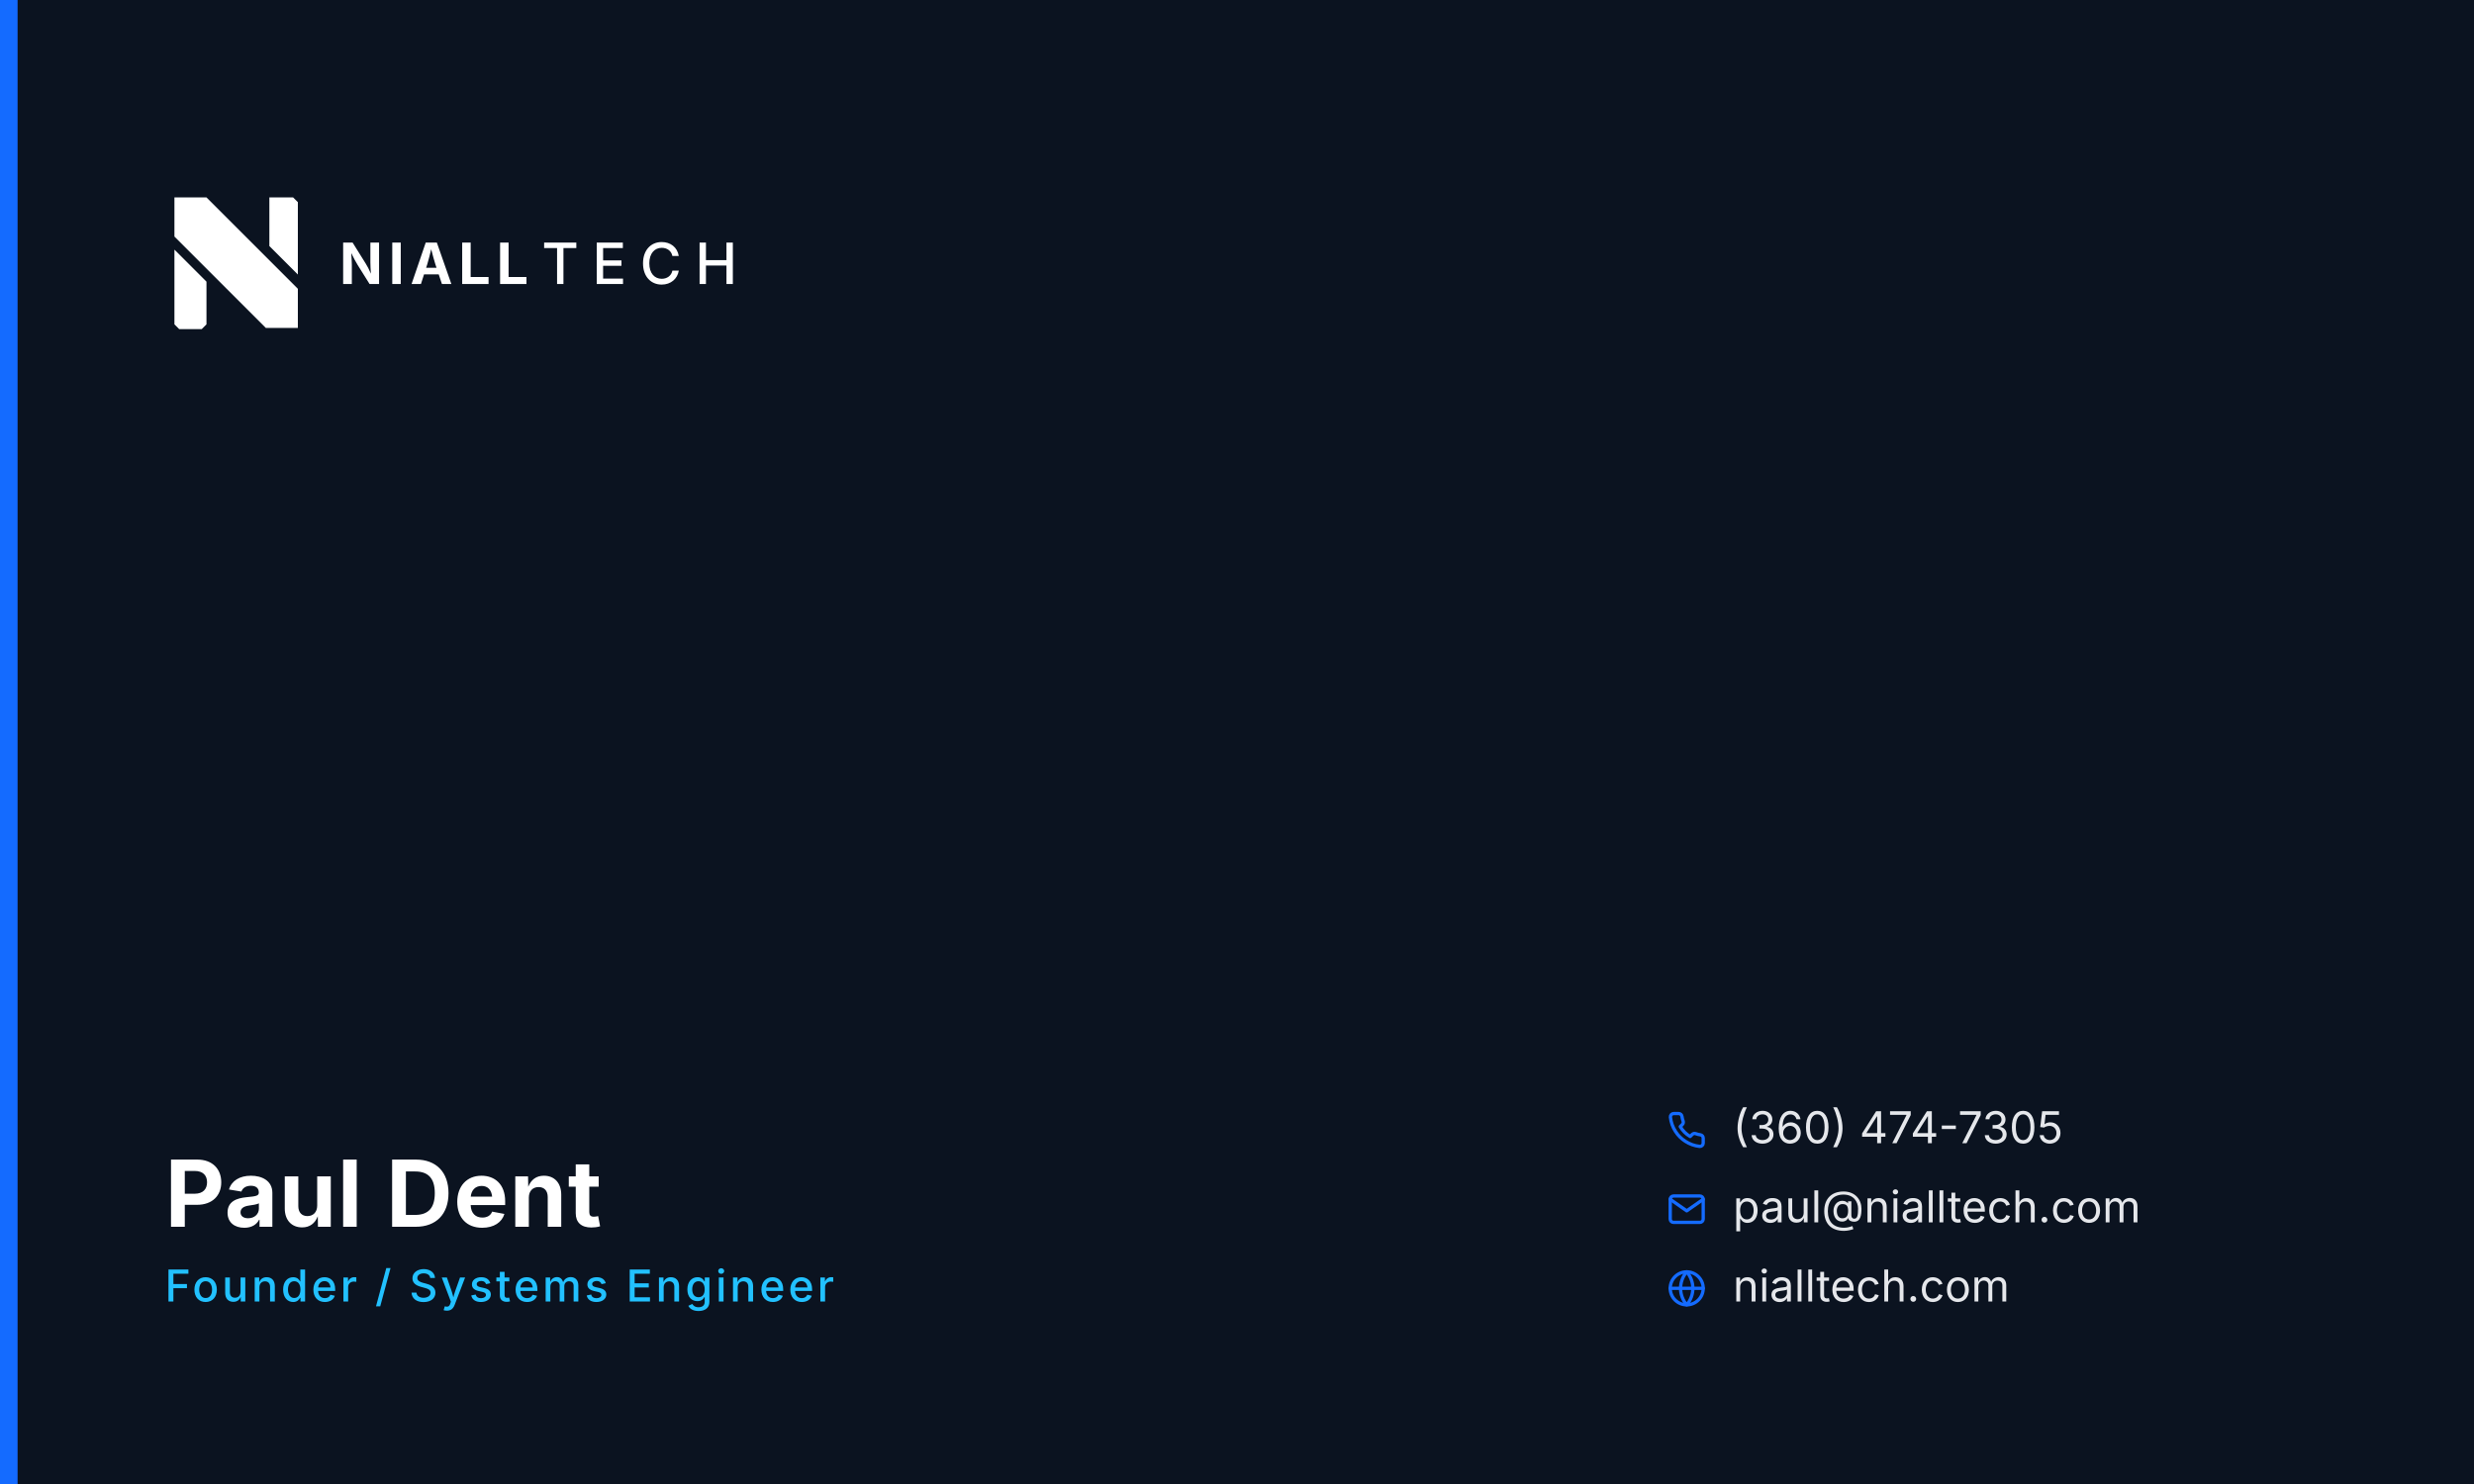
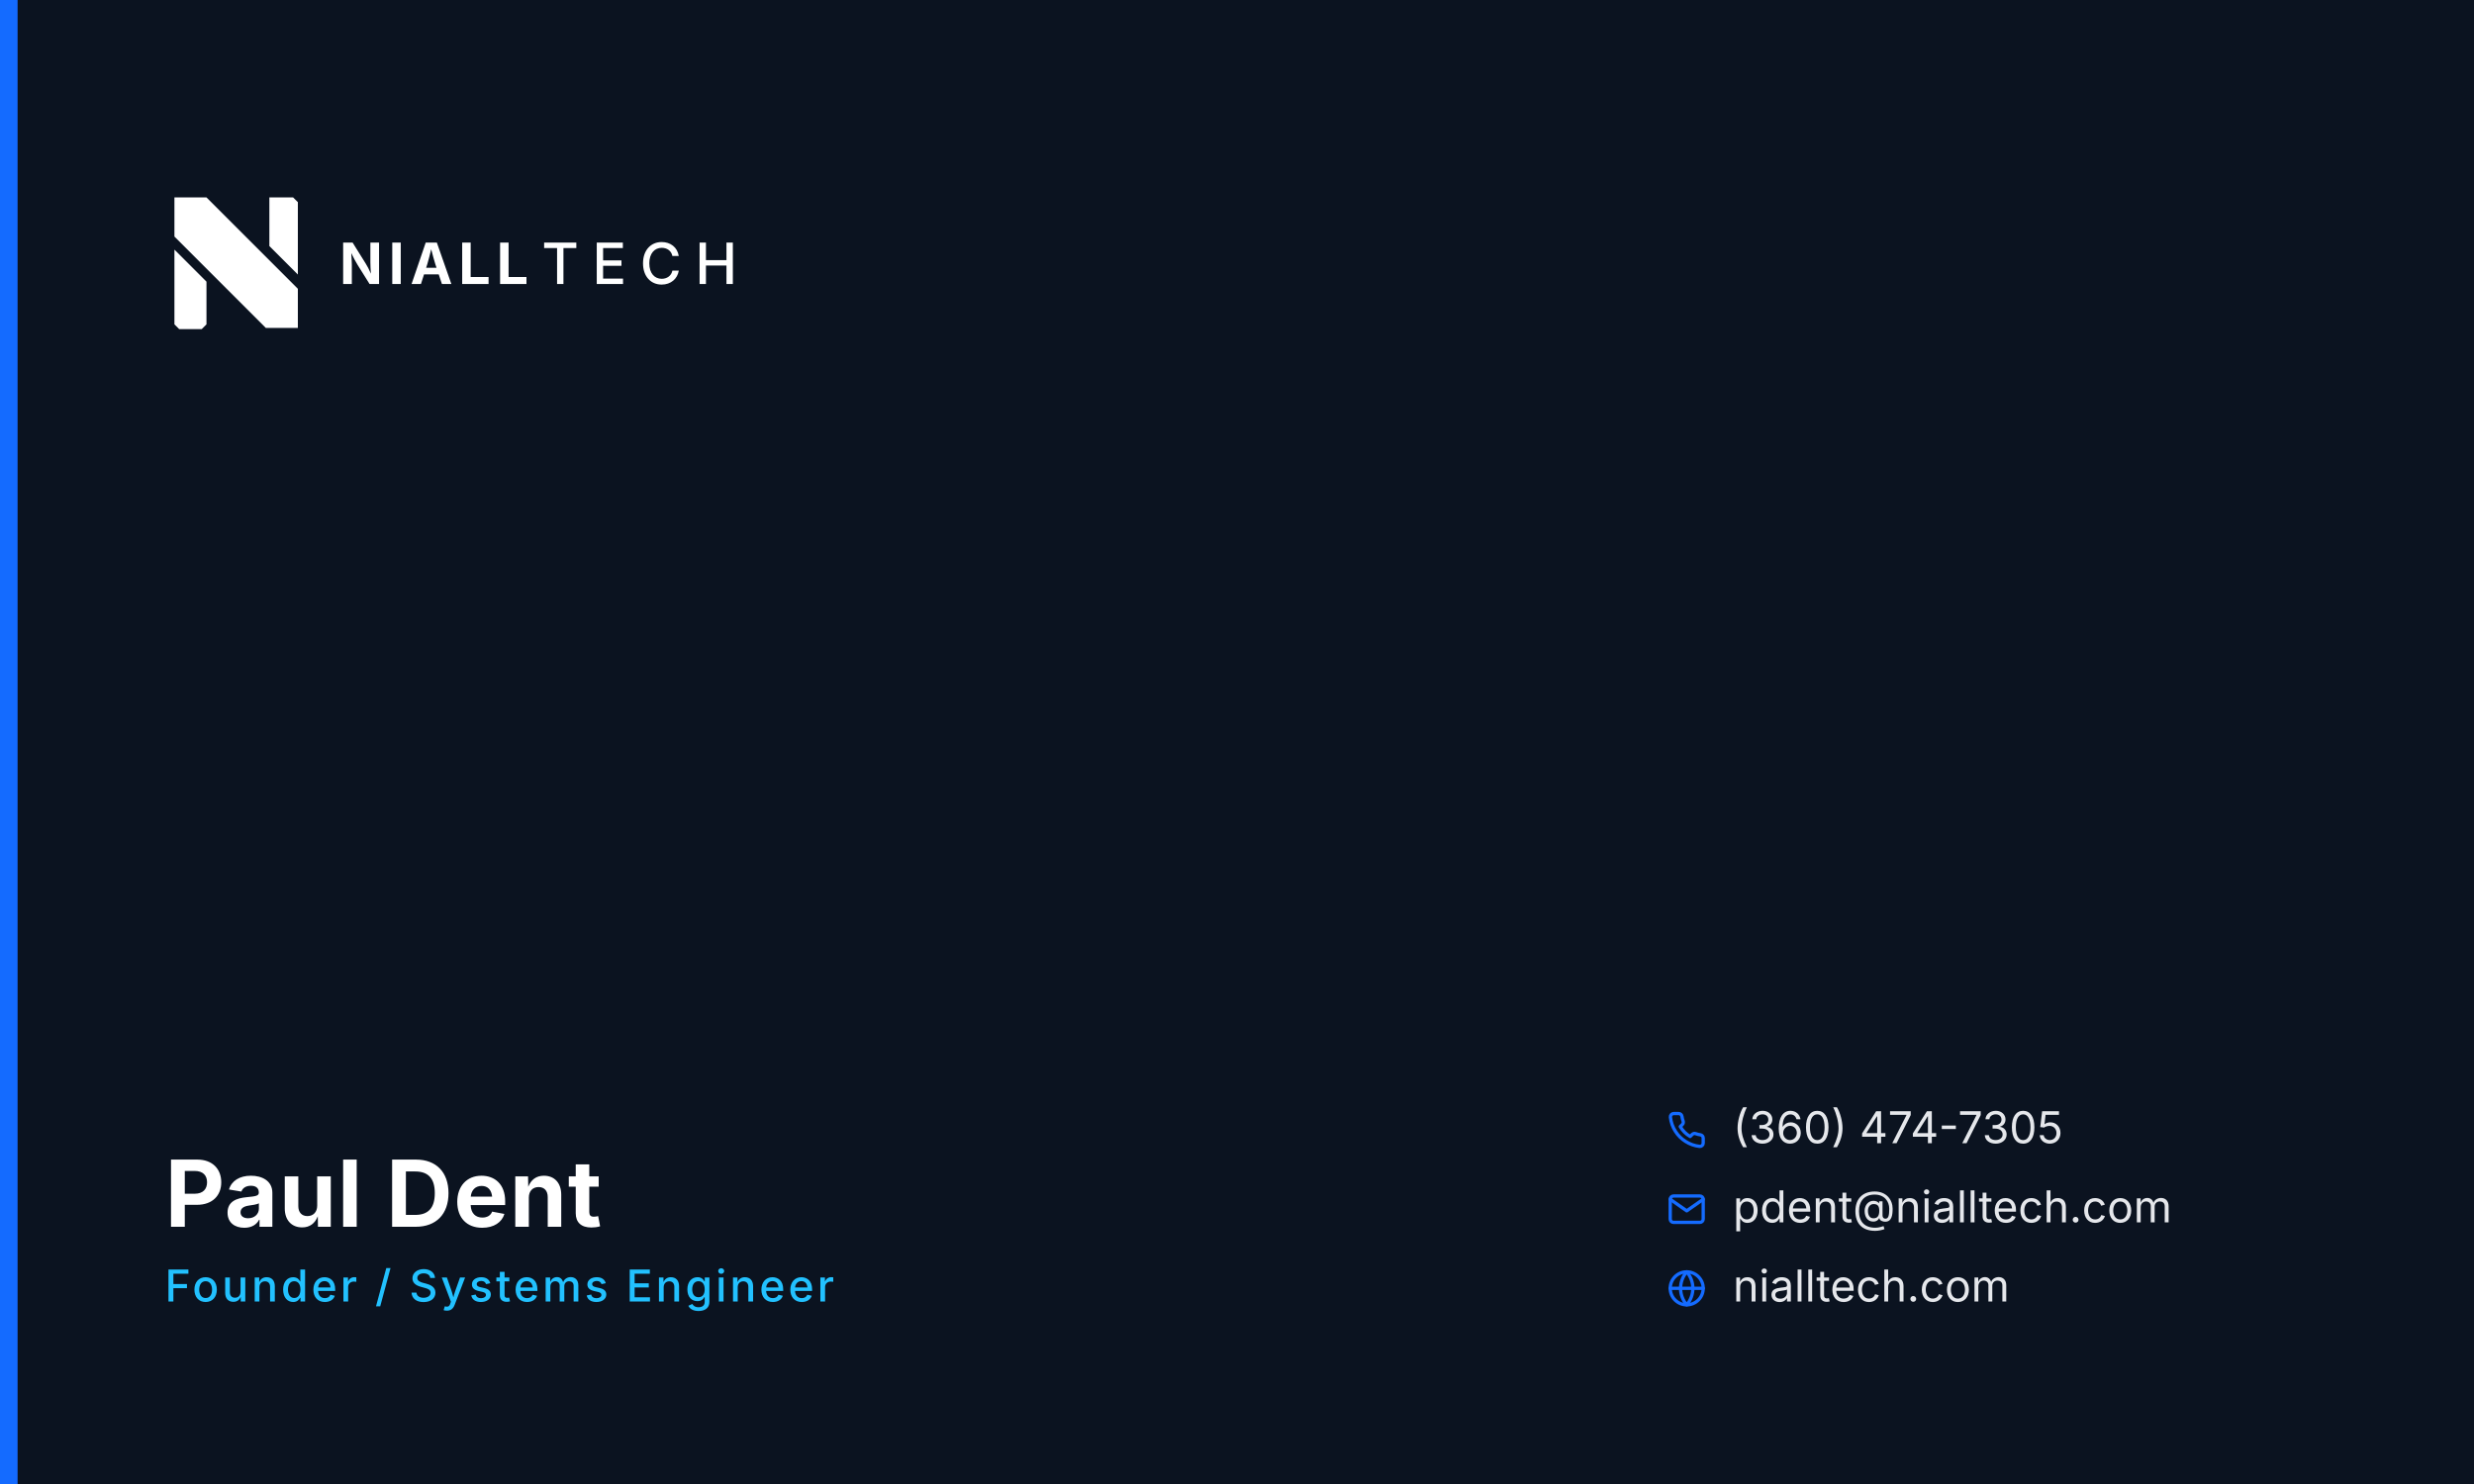
<svg xmlns="http://www.w3.org/2000/svg" viewBox="0 0 1125 675" width="3.75in" height="2.25in" font-family="Inter, Arial, Helvetica, sans-serif">
  <rect width="1125" height="675" fill="#0B1320" />
  <rect x="0" y="0" width="8" height="675" fill="#146BFF" />
  <svg x="75" y="79" width="340" height="80.952" viewBox="0 0 420 100" preserveAspectRatio="xMinYMid meet">
    <g transform="translate(0, 10) scale(0.8)">
      <g transform="scale(0.83333)">
        <path d="M8 5H35L112 82V115H85L8 38Z" fill="#FFFFFF" />
        <path d="M8 49L35 76V112L31 116H12L8 112Z" fill="#FFFFFF" />
        <path d="M88 5H108L112 9V70L88 46Z" fill="#FFFFFF" />
      </g>
    </g>
    <g font-family="Inter, Arial, Helvetica, sans-serif">
      <text x="98" y="62" fill="#FFFFFF" font-size="32" font-weight="700" letter-spacing="3.2">NIALL</text>
      <text x="211.6" y="62" fill="#FFFFFF" font-size="32" font-weight="500" letter-spacing="7.5">TECH</text>
    </g>
  </svg>
  <text x="75" y="558" fill="#FFFFFF" font-size="42" font-weight="700" letter-spacing="0.4">Paul Dent</text>
  <text x="75" y="592" fill="#22C1FF" font-size="20" font-weight="500" letter-spacing="1.4">Founder / Systems Engineer</text>
  <g font-size="20" font-weight="400">
    <g transform="translate(758 505) scale(0.75)" fill="none" stroke="#146BFF" stroke-width="2" stroke-linecap="round" stroke-linejoin="round">
      <path d="M22 16.92v3a2 2 0 0 1-2.18 2 19.79 19.79 0 0 1-8.63-3.07 19.5 19.5 0 0 1-6-6 19.79 19.79 0 0 1-3.07-8.67A2 2 0 0 1 4.11 2h3a2 2 0 0 1 2 1.72 12.84 12.84 0 0 0 .7 2.81 2 2 0 0 1-.45 2.11L8.09 9.91a16 16 0 0 0 6 6l1.27-1.27a2 2 0 0 1 2.11-.45 12.84 12.84 0 0 0 2.81.7A2 2 0 0 1 22 16.92z" />
    </g>
    <text x="788" y="520" fill="#E5E7EB">(360) 474-7305</text>
    <g transform="translate(758 541) scale(0.75)" fill="none" stroke="#146BFF" stroke-width="2" stroke-linecap="round" stroke-linejoin="round">
      <path d="M4 4h16a2 2 0 0 1 2 2v12a2 2 0 0 1-2 2H4a2 2 0 0 1-2-2V6a2 2 0 0 1 2-2z" />
      <path d="m22 6-10 7L2 6" />
    </g>
-     <text x="788" y="556" fill="#E5E7EB">paul@nialltech.com</text>
+     <text x="788" y="556" fill="#E5E7EB">pdent@nialltech.com</text>
    <g transform="translate(758 577) scale(0.75)" fill="none" stroke="#146BFF" stroke-width="2" stroke-linecap="round" stroke-linejoin="round">
      <path d="M12 2a10 10 0 1 0 0 20 10 10 0 0 0 0-20z" />
      <path d="M2 12h20 M12 2a15.3 15.3 0 0 1 0 20 M12 2a15.3 15.3 0 0 0 0 20" />
    </g>
    <text x="788" y="592" fill="#E5E7EB">nialltech.com</text>
  </g>
</svg>
